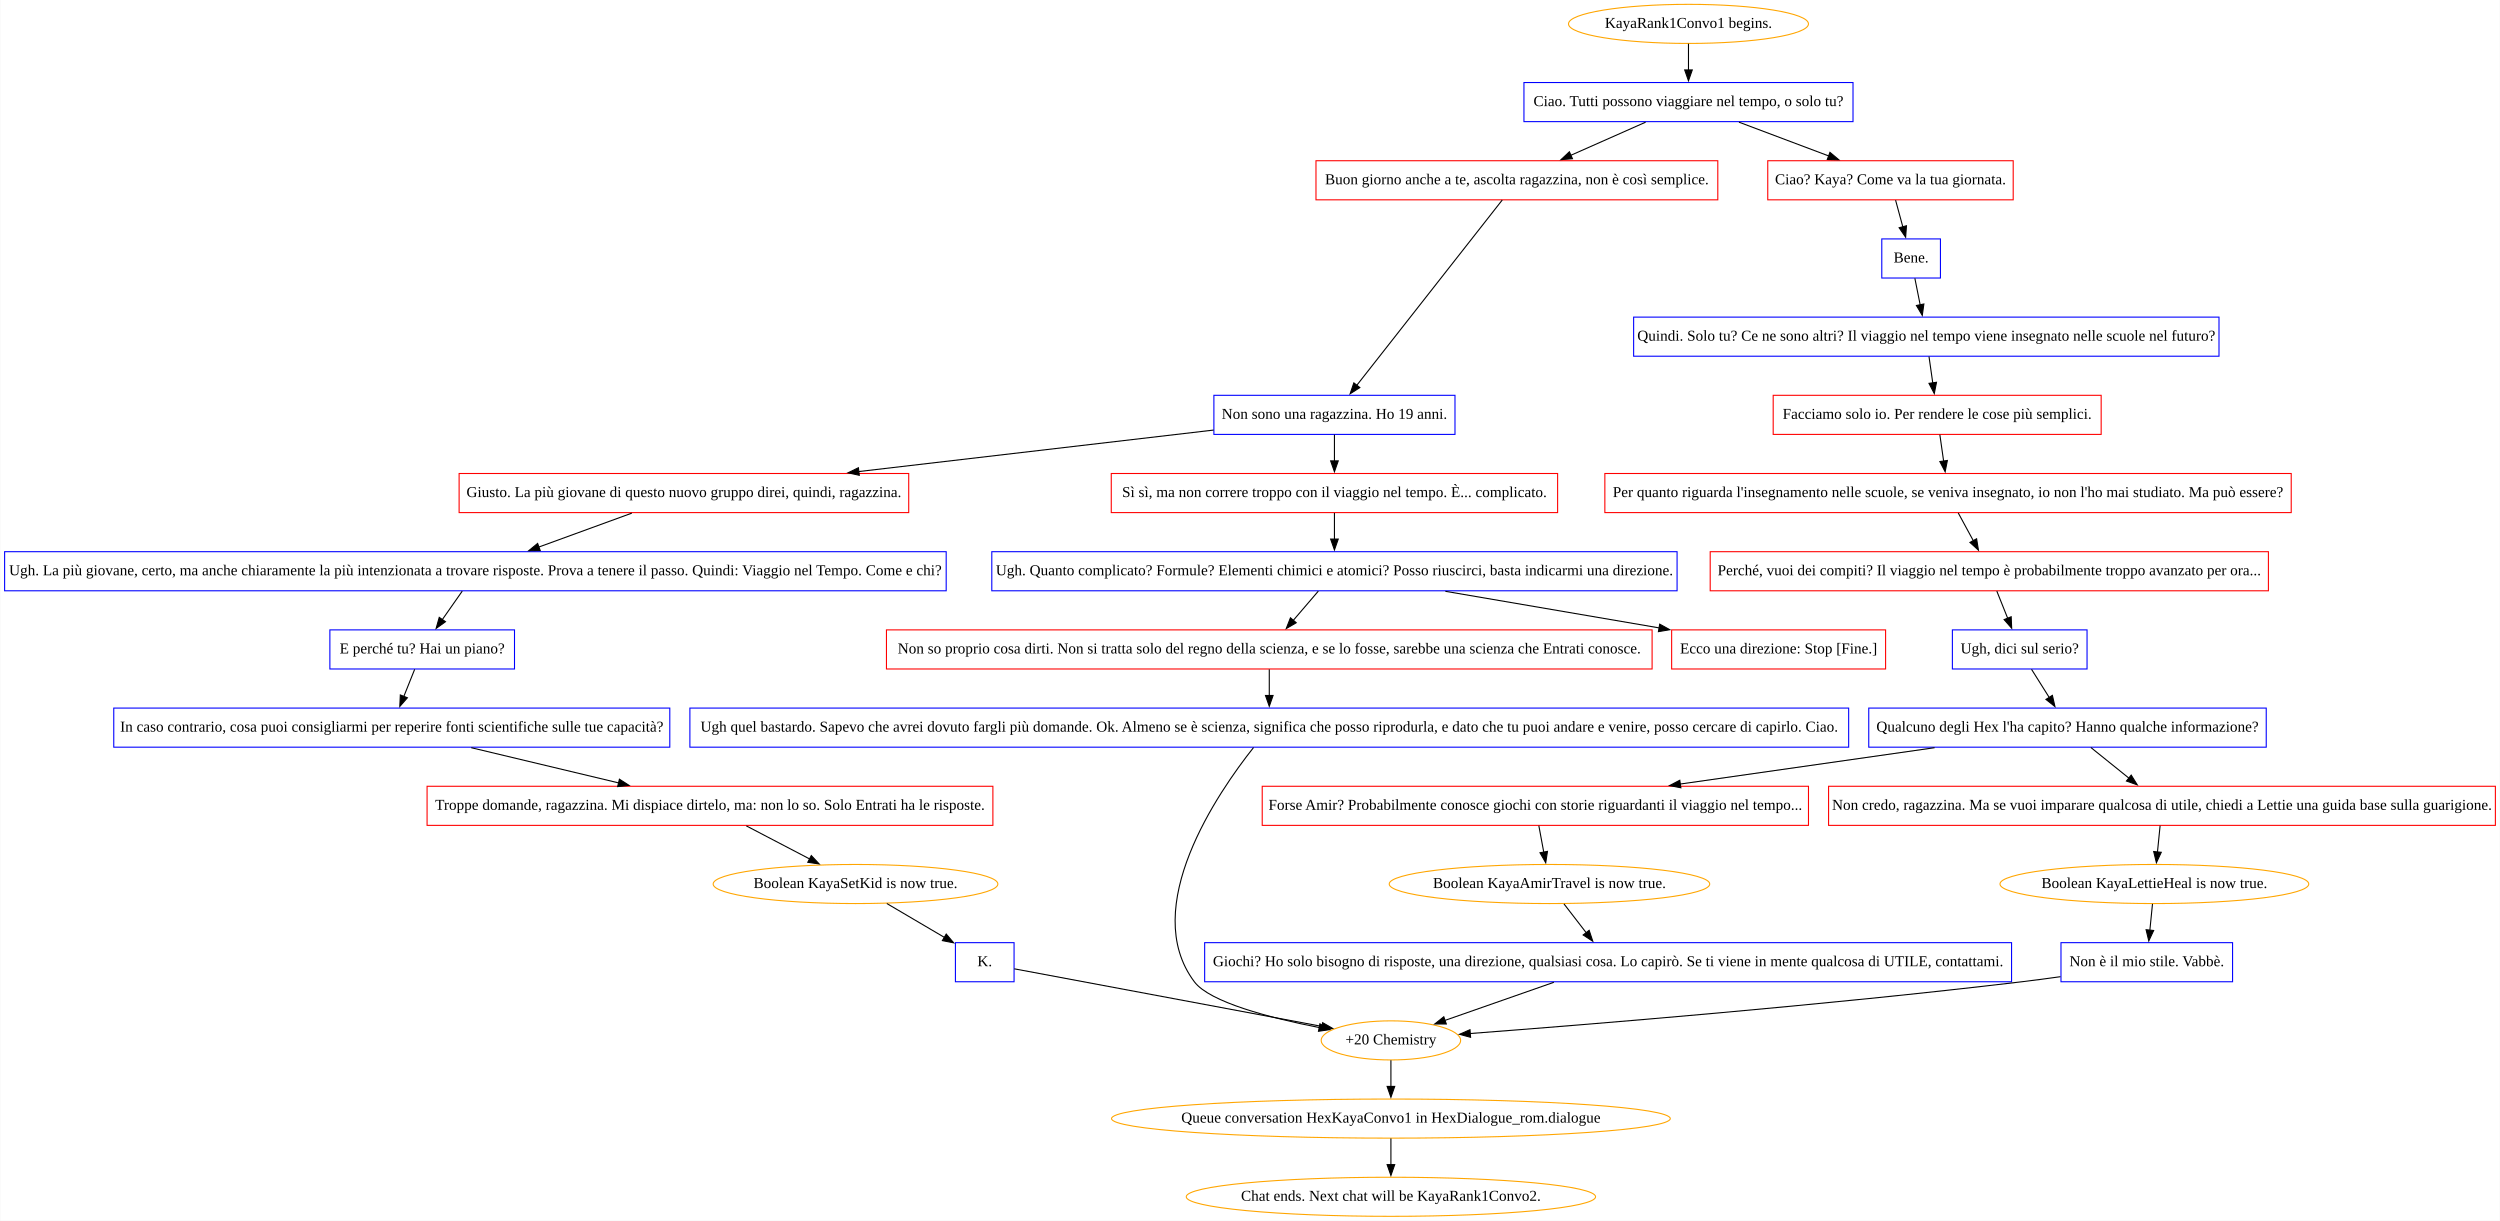
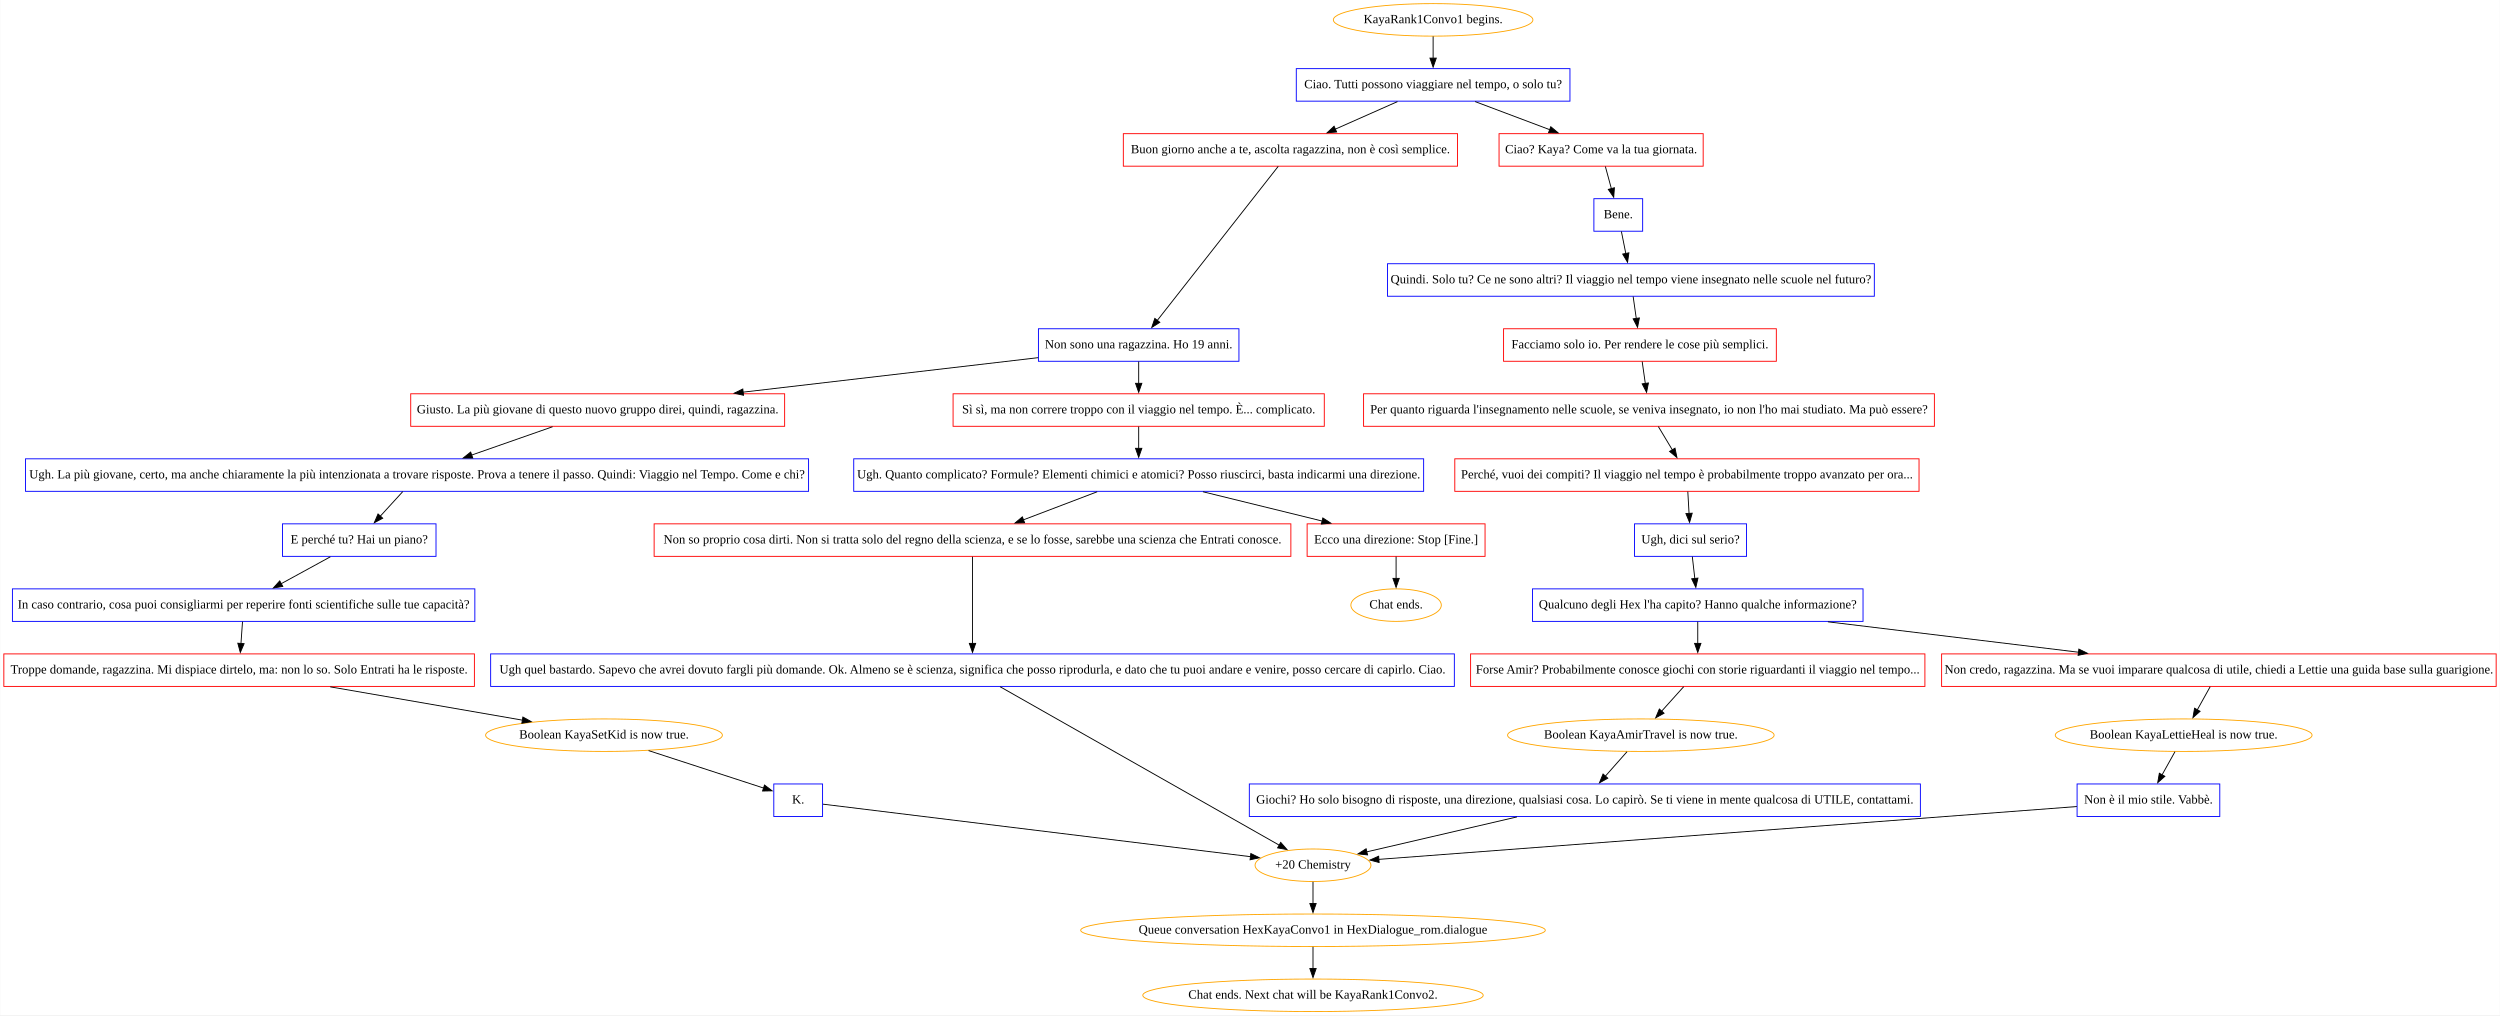
- <svg xmlns="http://www.w3.org/2000/svg" width="2302pt" height="1124pt" viewBox="0.00 0.00 2301.50 1124.00">
+ <svg xmlns="http://www.w3.org/2000/svg" width="2768pt" height="1124pt" viewBox="0.00 0.00 2767.50 1124.00">
  <g id="graph0" class="graph" transform="scale(1 1) rotate(0) translate(4 1120)">
-     <polygon fill="white" stroke="none" points="-4,4 -4,-1120 2297.5,-1120 2297.5,4 -4,4" />
+     <polygon fill="white" stroke="none" points="-4,4 -4,-1120 2763.5,-1120 2763.5,4 -4,4" />
    <g id="node1" class="node">
-       <ellipse fill="none" stroke="orange" cx="1550.5" cy="-1098" rx="110.48" ry="18" />
-       <text text-anchor="middle" x="1550.5" y="-1094.3" font-family="Times New Roman,serif" font-size="14.00">KayaRank1Convo1 begins.</text>
+       <ellipse fill="none" stroke="orange" cx="1582.5" cy="-1098" rx="110.48" ry="18" />
+       <text text-anchor="middle" x="1582.5" y="-1094.3" font-family="Times New Roman,serif" font-size="14.00">KayaRank1Convo1 begins.</text>
    </g>
    <g id="node2" class="node">
-       <polygon fill="none" stroke="blue" points="1702,-1044 1399,-1044 1399,-1008 1702,-1008 1702,-1044" />
-       <text text-anchor="middle" x="1550.5" y="-1022.3" font-family="Times New Roman,serif" font-size="14.00">Ciao. Tutti possono viaggiare nel tempo, o solo tu?</text>
+       <polygon fill="none" stroke="blue" points="1734,-1044 1431,-1044 1431,-1008 1734,-1008 1734,-1044" />
+       <text text-anchor="middle" x="1582.5" y="-1022.3" font-family="Times New Roman,serif" font-size="14.00">Ciao. Tutti possono viaggiare nel tempo, o solo tu?</text>
    </g>
    <g id="edge1" class="edge">
-       <path fill="none" stroke="black" d="M1550.5,-1079.7C1550.5,-1072.41 1550.5,-1063.73 1550.5,-1055.54" />
-       <polygon fill="black" stroke="black" points="1554,-1055.62 1550.5,-1045.62 1547,-1055.62 1554,-1055.62" />
+       <path fill="none" stroke="black" d="M1582.5,-1079.7C1582.5,-1072.41 1582.5,-1063.73 1582.5,-1055.54" />
+       <polygon fill="black" stroke="black" points="1586,-1055.62 1582.5,-1045.62 1579,-1055.62 1586,-1055.62" />
    </g>
    <g id="node3" class="node">
-       <polygon fill="none" stroke="red" points="1577.5,-972 1207.5,-972 1207.5,-936 1577.5,-936 1577.5,-972" />
-       <text text-anchor="middle" x="1392.5" y="-950.3" font-family="Times New Roman,serif" font-size="14.00">Buon giorno anche a te, ascolta ragazzina, non è così semplice.</text>
+       <polygon fill="none" stroke="red" points="1609.5,-972 1239.5,-972 1239.5,-936 1609.5,-936 1609.5,-972" />
+       <text text-anchor="middle" x="1424.5" y="-950.3" font-family="Times New Roman,serif" font-size="14.00">Buon giorno anche a te, ascolta ragazzina, non è così semplice.</text>
    </g>
    <g id="edge2" class="edge">
-       <path fill="none" stroke="black" d="M1511.04,-1007.52C1490.13,-998.25 1464.24,-986.78 1441.99,-976.93" />
-       <polygon fill="black" stroke="black" points="1443.68,-973.85 1433.12,-972.99 1440.84,-980.25 1443.68,-973.85" />
+       <path fill="none" stroke="black" d="M1543.04,-1007.52C1522.13,-998.25 1496.24,-986.78 1473.99,-976.93" />
+       <polygon fill="black" stroke="black" points="1475.68,-973.85 1465.12,-972.99 1472.84,-980.25 1475.68,-973.85" />
    </g>
    <g id="node4" class="node">
-       <polygon fill="none" stroke="red" points="1849.5,-972 1623.5,-972 1623.5,-936 1849.5,-936 1849.5,-972" />
-       <text text-anchor="middle" x="1736.5" y="-950.3" font-family="Times New Roman,serif" font-size="14.00">Ciao? Kaya? Come va la tua giornata.</text>
+       <polygon fill="none" stroke="red" points="1881.5,-972 1655.5,-972 1655.5,-936 1881.5,-936 1881.5,-972" />
+       <text text-anchor="middle" x="1768.5" y="-950.3" font-family="Times New Roman,serif" font-size="14.00">Ciao? Kaya? Come va la tua giornata.</text>
    </g>
    <g id="edge3" class="edge">
-       <path fill="none" stroke="black" d="M1596.96,-1007.52C1622.02,-998.08 1653.15,-986.37 1679.65,-976.39" />
-       <polygon fill="black" stroke="black" points="1680.77,-979.71 1688.9,-972.91 1678.31,-973.16 1680.77,-979.71" />
+       <path fill="none" stroke="black" d="M1628.96,-1007.52C1654.02,-998.08 1685.15,-986.37 1711.65,-976.39" />
+       <polygon fill="black" stroke="black" points="1712.77,-979.71 1720.9,-972.91 1710.31,-973.16 1712.77,-979.71" />
    </g>
    <g id="node5" class="node">
-       <polygon fill="none" stroke="blue" points="1335.5,-756 1113.5,-756 1113.5,-720 1335.5,-720 1335.5,-756" />
-       <text text-anchor="middle" x="1224.5" y="-734.3" font-family="Times New Roman,serif" font-size="14.00">Non sono una ragazzina. Ho 19 anni.</text>
+       <polygon fill="none" stroke="blue" points="1367.5,-756 1145.5,-756 1145.5,-720 1367.5,-720 1367.5,-756" />
+       <text text-anchor="middle" x="1256.5" y="-734.3" font-family="Times New Roman,serif" font-size="14.00">Non sono una ragazzina. Ho 19 anni.</text>
    </g>
    <g id="edge4" class="edge">
-       <path fill="none" stroke="black" d="M1379.04,-935.85C1349.73,-898.52 1280,-809.69 1245.11,-765.26" />
-       <polygon fill="black" stroke="black" points="1247.89,-763.13 1238.96,-757.42 1242.38,-767.45 1247.89,-763.13" />
+       <path fill="none" stroke="black" d="M1411.04,-935.85C1381.73,-898.52 1312,-809.69 1277.11,-765.26" />
+       <polygon fill="black" stroke="black" points="1279.89,-763.13 1270.96,-757.42 1274.38,-767.45 1279.89,-763.13" />
    </g>
    <g id="node6" class="node">
-       <polygon fill="none" stroke="blue" points="1782.5,-900 1728.5,-900 1728.5,-864 1782.5,-864 1782.5,-900" />
-       <text text-anchor="middle" x="1755.5" y="-878.3" font-family="Times New Roman,serif" font-size="14.00">Bene. </text>
+       <polygon fill="none" stroke="blue" points="1814.5,-900 1760.5,-900 1760.5,-864 1814.5,-864 1814.5,-900" />
+       <text text-anchor="middle" x="1787.5" y="-878.3" font-family="Times New Roman,serif" font-size="14.00">Bene. </text>
    </g>
    <g id="edge5" class="edge">
-       <path fill="none" stroke="black" d="M1741.2,-935.7C1743.22,-928.24 1745.64,-919.32 1747.91,-910.97" />
-       <polygon fill="black" stroke="black" points="1751.22,-912.13 1750.46,-901.57 1744.46,-910.3 1751.22,-912.13" />
+       <path fill="none" stroke="black" d="M1773.2,-935.7C1775.22,-928.24 1777.64,-919.32 1779.91,-910.97" />
+       <polygon fill="black" stroke="black" points="1783.22,-912.13 1782.46,-901.57 1776.46,-910.3 1783.22,-912.13" />
    </g>
    <g id="node7" class="node">
-       <polygon fill="none" stroke="red" points="832.5,-684 418.5,-684 418.5,-648 832.5,-648 832.5,-684" />
-       <text text-anchor="middle" x="625.5" y="-662.3" font-family="Times New Roman,serif" font-size="14.00">Giusto. La più giovane di questo nuovo gruppo direi, quindi, ragazzina.</text>
+       <polygon fill="none" stroke="red" points="864.5,-684 450.5,-684 450.5,-648 864.5,-648 864.5,-684" />
+       <text text-anchor="middle" x="657.5" y="-662.3" font-family="Times New Roman,serif" font-size="14.00">Giusto. La più giovane di questo nuovo gruppo direi, quindi, ragazzina.</text>
    </g>
    <g id="edge6" class="edge">
-       <path fill="none" stroke="black" d="M1113.24,-724C1021.34,-713.26 889.69,-697.87 786.33,-685.79" />
-       <polygon fill="black" stroke="black" points="786.98,-682.35 776.65,-684.66 786.17,-689.3 786.98,-682.35" />
+       <path fill="none" stroke="black" d="M1145.24,-724C1053.34,-713.26 921.69,-697.87 818.33,-685.79" />
+       <polygon fill="black" stroke="black" points="818.98,-682.35 808.65,-684.66 818.17,-689.3 818.98,-682.35" />
    </g>
    <g id="node8" class="node">
-       <polygon fill="none" stroke="red" points="1430,-684 1019,-684 1019,-648 1430,-648 1430,-684" />
-       <text text-anchor="middle" x="1224.5" y="-662.3" font-family="Times New Roman,serif" font-size="14.00">Sì sì, ma non correre troppo con il viaggio nel tempo. È... complicato.</text>
+       <polygon fill="none" stroke="red" points="1462,-684 1051,-684 1051,-648 1462,-648 1462,-684" />
+       <text text-anchor="middle" x="1256.5" y="-662.3" font-family="Times New Roman,serif" font-size="14.00">Sì sì, ma non correre troppo con il viaggio nel tempo. È... complicato.</text>
    </g>
    <g id="edge7" class="edge">
-       <path fill="none" stroke="black" d="M1224.5,-719.7C1224.5,-712.41 1224.5,-703.73 1224.5,-695.54" />
-       <polygon fill="black" stroke="black" points="1228,-695.62 1224.5,-685.62 1221,-695.62 1228,-695.62" />
+       <path fill="none" stroke="black" d="M1256.5,-719.7C1256.5,-712.41 1256.5,-703.73 1256.5,-695.54" />
+       <polygon fill="black" stroke="black" points="1260,-695.62 1256.5,-685.62 1253,-695.62 1260,-695.62" />
    </g>
    <g id="node9" class="node">
-       <polygon fill="none" stroke="blue" points="2039,-828 1500,-828 1500,-792 2039,-792 2039,-828" />
-       <text text-anchor="middle" x="1769.5" y="-806.3" font-family="Times New Roman,serif" font-size="14.00">Quindi. Solo tu? Ce ne sono altri? Il viaggio nel tempo viene insegnato nelle scuole nel futuro?</text>
+       <polygon fill="none" stroke="blue" points="2071,-828 1532,-828 1532,-792 2071,-792 2071,-828" />
+       <text text-anchor="middle" x="1801.5" y="-806.3" font-family="Times New Roman,serif" font-size="14.00">Quindi. Solo tu? Ce ne sono altri? Il viaggio nel tempo viene insegnato nelle scuole nel futuro?</text>
    </g>
    <g id="edge8" class="edge">
-       <path fill="none" stroke="black" d="M1758.96,-863.7C1760.44,-856.32 1762.2,-847.52 1763.85,-839.25" />
-       <polygon fill="black" stroke="black" points="1767.25,-840.08 1765.78,-829.59 1760.39,-838.71 1767.25,-840.08" />
+       <path fill="none" stroke="black" d="M1790.96,-863.7C1792.44,-856.32 1794.2,-847.52 1795.85,-839.25" />
+       <polygon fill="black" stroke="black" points="1799.25,-840.08 1797.78,-829.59 1792.39,-838.71 1799.25,-840.08" />
    </g>
    <g id="node10" class="node">
-       <polygon fill="none" stroke="blue" points="867,-612 0,-612 0,-576 867,-576 867,-612" />
-       <text text-anchor="middle" x="433.5" y="-590.3" font-family="Times New Roman,serif" font-size="14.00">Ugh. La più giovane, certo, ma anche chiaramente la più intenzionata a trovare risposte. Prova a tenere il passo. Quindi: Viaggio nel Tempo. Come e chi?</text>
+       <polygon fill="none" stroke="blue" points="891,-612 24,-612 24,-576 891,-576 891,-612" />
+       <text text-anchor="middle" x="457.5" y="-590.3" font-family="Times New Roman,serif" font-size="14.00">Ugh. La più giovane, certo, ma anche chiaramente la più intenzionata a trovare risposte. Prova a tenere il passo. Quindi: Viaggio nel Tempo. Come e chi?</text>
    </g>
    <g id="edge9" class="edge">
-       <path fill="none" stroke="black" d="M577.55,-647.52C551.56,-638.04 519.25,-626.26 491.82,-616.26" />
-       <polygon fill="black" stroke="black" points="493.19,-613.04 482.6,-612.9 490.79,-619.61 493.19,-613.04" />
+       <path fill="none" stroke="black" d="M607.55,-647.52C580.36,-638 546.52,-626.16 517.87,-616.13" />
+       <polygon fill="black" stroke="black" points="519.19,-612.88 508.59,-612.88 516.87,-619.49 519.19,-612.88" />
    </g>
    <g id="node11" class="node">
-       <polygon fill="none" stroke="blue" points="1540,-612 909,-612 909,-576 1540,-576 1540,-612" />
-       <text text-anchor="middle" x="1224.5" y="-590.3" font-family="Times New Roman,serif" font-size="14.00">Ugh. Quanto complicato? Formule? Elementi chimici e atomici? Posso riuscirci, basta indicarmi una direzione.</text>
+       <polygon fill="none" stroke="blue" points="1572,-612 941,-612 941,-576 1572,-576 1572,-612" />
+       <text text-anchor="middle" x="1256.5" y="-590.3" font-family="Times New Roman,serif" font-size="14.00">Ugh. Quanto complicato? Formule? Elementi chimici e atomici? Posso riuscirci, basta indicarmi una direzione.</text>
    </g>
    <g id="edge10" class="edge">
-       <path fill="none" stroke="black" d="M1224.5,-647.7C1224.5,-640.41 1224.5,-631.73 1224.5,-623.54" />
-       <polygon fill="black" stroke="black" points="1228,-623.62 1224.5,-613.62 1221,-623.62 1228,-623.62" />
+       <path fill="none" stroke="black" d="M1256.5,-647.7C1256.5,-640.41 1256.5,-631.73 1256.5,-623.54" />
+       <polygon fill="black" stroke="black" points="1260,-623.62 1256.5,-613.62 1253,-623.62 1260,-623.62" />
    </g>
    <g id="node12" class="node">
-       <polygon fill="none" stroke="red" points="1930.5,-756 1628.5,-756 1628.5,-720 1930.5,-720 1930.5,-756" />
-       <text text-anchor="middle" x="1779.5" y="-734.3" font-family="Times New Roman,serif" font-size="14.00">Facciamo solo io. Per rendere le cose più semplici.</text>
+       <polygon fill="none" stroke="red" points="1962.5,-756 1660.5,-756 1660.5,-720 1962.5,-720 1962.5,-756" />
+       <text text-anchor="middle" x="1811.5" y="-734.3" font-family="Times New Roman,serif" font-size="14.00">Facciamo solo io. Per rendere le cose più semplici.</text>
    </g>
    <g id="edge11" class="edge">
-       <path fill="none" stroke="black" d="M1771.97,-791.7C1773.03,-784.32 1774.28,-775.52 1775.46,-767.25" />
-       <polygon fill="black" stroke="black" points="1778.89,-768 1776.84,-757.6 1771.96,-767.01 1778.89,-768" />
+       <path fill="none" stroke="black" d="M1803.97,-791.7C1805.03,-784.32 1806.28,-775.52 1807.46,-767.25" />
+       <polygon fill="black" stroke="black" points="1810.89,-768 1808.84,-757.6 1803.96,-767.01 1810.89,-768" />
    </g>
    <g id="node13" class="node">
-       <polygon fill="none" stroke="blue" points="469.5,-540 299.5,-540 299.5,-504 469.5,-504 469.5,-540" />
-       <text text-anchor="middle" x="384.5" y="-518.3" font-family="Times New Roman,serif" font-size="14.00">E perché tu? Hai un piano? </text>
+       <polygon fill="none" stroke="blue" points="478.5,-540 308.5,-540 308.5,-504 478.5,-504 478.5,-540" />
+       <text text-anchor="middle" x="393.5" y="-518.3" font-family="Times New Roman,serif" font-size="14.00">E perché tu? Hai un piano? </text>
    </g>
    <g id="edge12" class="edge">
-       <path fill="none" stroke="black" d="M421.39,-575.7C415.81,-567.73 409.07,-558.1 402.88,-549.26" />
-       <polygon fill="black" stroke="black" points="405.94,-547.53 397.34,-541.34 400.21,-551.54 405.94,-547.53" />
+       <path fill="none" stroke="black" d="M441.68,-575.7C434.16,-567.47 425.03,-557.48 416.74,-548.42" />
+       <polygon fill="black" stroke="black" points="419.49,-546.24 410.16,-541.22 414.32,-550.96 419.49,-546.24" />
    </g>
    <g id="node14" class="node">
-       <polygon fill="none" stroke="red" points="1517,-540 812,-540 812,-504 1517,-504 1517,-540" />
-       <text text-anchor="middle" x="1164.5" y="-518.3" font-family="Times New Roman,serif" font-size="14.00">Non so proprio cosa dirti. Non si tratta solo del regno della scienza, e se lo fosse, sarebbe una scienza che Entrati conosce.</text>
+       <polygon fill="none" stroke="red" points="1425,-540 720,-540 720,-504 1425,-504 1425,-540" />
+       <text text-anchor="middle" x="1072.5" y="-518.3" font-family="Times New Roman,serif" font-size="14.00">Non so proprio cosa dirti. Non si tratta solo del regno della scienza, e se lo fosse, sarebbe una scienza che Entrati conosce.</text>
    </g>
    <g id="edge13" class="edge">
-       <path fill="none" stroke="black" d="M1209.67,-575.7C1202.69,-567.56 1194.23,-557.69 1186.53,-548.7" />
-       <polygon fill="black" stroke="black" points="1189.31,-546.57 1180.15,-541.25 1184,-551.12 1189.31,-546.57" />
+       <path fill="none" stroke="black" d="M1210.54,-575.52C1185.75,-566.08 1154.95,-554.37 1128.74,-544.39" />
+       <polygon fill="black" stroke="black" points="1130.19,-541.2 1119.6,-540.92 1127.71,-547.75 1130.19,-541.2" />
    </g>
    <g id="node15" class="node">
-       <polygon fill="none" stroke="red" points="1732,-540 1535,-540 1535,-504 1732,-504 1732,-540" />
-       <text text-anchor="middle" x="1633.5" y="-518.3" font-family="Times New Roman,serif" font-size="14.00">Ecco una direzione: Stop [Fine.]</text>
+       <polygon fill="none" stroke="red" points="1640,-540 1443,-540 1443,-504 1640,-504 1640,-540" />
+       <text text-anchor="middle" x="1541.5" y="-518.3" font-family="Times New Roman,serif" font-size="14.00">Ecco una direzione: Stop [Fine.]</text>
    </g>
    <g id="edge14" class="edge">
-       <path fill="none" stroke="black" d="M1326.65,-575.52C1386.57,-565.26 1462.28,-552.3 1523.51,-541.83" />
-       <polygon fill="black" stroke="black" points="1524.01,-545.29 1533.27,-540.15 1522.82,-538.39 1524.01,-545.29" />
+       <path fill="none" stroke="black" d="M1327.68,-575.52C1367.79,-565.67 1418.05,-553.32 1459.77,-543.07" />
+       <polygon fill="black" stroke="black" points="1460.39,-546.53 1469.26,-540.74 1458.72,-539.73 1460.39,-546.53" />
    </g>
    <g id="node16" class="node">
-       <polygon fill="none" stroke="red" points="2105.5,-684 1473.5,-684 1473.5,-648 2105.5,-648 2105.5,-684" />
-       <text text-anchor="middle" x="1789.5" y="-662.3" font-family="Times New Roman,serif" font-size="14.00">Per quanto riguarda l'insegnamento nelle scuole, se veniva insegnato, io non l'ho mai studiato. Ma può essere? </text>
+       <polygon fill="none" stroke="red" points="2137.5,-684 1505.5,-684 1505.5,-648 2137.5,-648 2137.5,-684" />
+       <text text-anchor="middle" x="1821.5" y="-662.3" font-family="Times New Roman,serif" font-size="14.00">Per quanto riguarda l'insegnamento nelle scuole, se veniva insegnato, io non l'ho mai studiato. Ma può essere? </text>
    </g>
    <g id="edge15" class="edge">
-       <path fill="none" stroke="black" d="M1781.97,-719.7C1783.03,-712.32 1784.28,-703.52 1785.46,-695.25" />
-       <polygon fill="black" stroke="black" points="1788.89,-696 1786.84,-685.6 1781.96,-695.01 1788.89,-696" />
+       <path fill="none" stroke="black" d="M1813.97,-719.7C1815.03,-712.32 1816.28,-703.52 1817.46,-695.25" />
+       <polygon fill="black" stroke="black" points="1820.89,-696 1818.84,-685.6 1813.96,-695.01 1820.89,-696" />
    </g>
    <g id="node17" class="node">
-       <polygon fill="none" stroke="blue" points="612.5,-468 100.5,-468 100.5,-432 612.5,-432 612.5,-468" />
-       <text text-anchor="middle" x="356.5" y="-446.3" font-family="Times New Roman,serif" font-size="14.00">In caso contrario, cosa puoi consigliarmi per reperire fonti scientifiche sulle tue capacità?</text>
+       <polygon fill="none" stroke="blue" points="521.5,-468 9.5,-468 9.5,-432 521.5,-432 521.5,-468" />
+       <text text-anchor="middle" x="265.5" y="-446.3" font-family="Times New Roman,serif" font-size="14.00">In caso contrario, cosa puoi consigliarmi per reperire fonti scientifiche sulle tue capacità?</text>
    </g>
    <g id="edge16" class="edge">
-       <path fill="none" stroke="black" d="M377.58,-503.7C374.56,-496.15 370.95,-487.12 367.57,-478.68" />
-       <polygon fill="black" stroke="black" points="370.87,-477.49 363.9,-469.51 364.37,-480.09 370.87,-477.49" />
+       <path fill="none" stroke="black" d="M361.53,-503.52C345.07,-494.51 324.79,-483.42 307.12,-473.76" />
+       <polygon fill="black" stroke="black" points="308.84,-470.71 298.39,-468.99 305.48,-476.86 308.84,-470.71" />
    </g>
    <g id="node18" class="node">
-       <polygon fill="none" stroke="blue" points="1698,-468 631,-468 631,-432 1698,-432 1698,-468" />
-       <text text-anchor="middle" x="1164.5" y="-446.3" font-family="Times New Roman,serif" font-size="14.00">Ugh quel bastardo. Sapevo che avrei dovuto fargli più domande. Ok. Almeno se è scienza, significa che posso riprodurla, e dato che tu puoi andare e venire, posso cercare di capirlo. Ciao.</text>
+       <polygon fill="none" stroke="blue" points="1606,-396 539,-396 539,-360 1606,-360 1606,-396" />
+       <text text-anchor="middle" x="1072.5" y="-374.3" font-family="Times New Roman,serif" font-size="14.00">Ugh quel bastardo. Sapevo che avrei dovuto fargli più domande. Ok. Almeno se è scienza, significa che posso riprodurla, e dato che tu puoi andare e venire, posso cercare di capirlo. Ciao.</text>
    </g>
    <g id="edge17" class="edge">
-       <path fill="none" stroke="black" d="M1164.5,-503.7C1164.5,-496.41 1164.5,-487.73 1164.5,-479.54" />
-       <polygon fill="black" stroke="black" points="1168,-479.62 1164.5,-469.62 1161,-479.62 1168,-479.62" />
+       <path fill="none" stroke="black" d="M1072.5,-503.59C1072.5,-479.61 1072.5,-436.14 1072.5,-407.42" />
+       <polygon fill="black" stroke="black" points="1076,-407.62 1072.5,-397.62 1069,-407.62 1076,-407.62" />
    </g>
    <g id="node19" class="node">
-       <polygon fill="none" stroke="red" points="2084.5,-612 1570.5,-612 1570.5,-576 2084.5,-576 2084.5,-612" />
-       <text text-anchor="middle" x="1827.5" y="-590.3" font-family="Times New Roman,serif" font-size="14.00">Perché, vuoi dei compiti? Il viaggio nel tempo è probabilmente troppo avanzato per ora...</text>
+       <ellipse fill="none" stroke="orange" cx="1541.5" cy="-450" rx="50.09" ry="18" />
+       <text text-anchor="middle" x="1541.5" y="-446.3" font-family="Times New Roman,serif" font-size="14.00">Chat ends.</text>
    </g>
    <g id="edge18" class="edge">
-       <path fill="none" stroke="black" d="M1798.89,-647.7C1803.08,-639.98 1808.11,-630.71 1812.78,-622.11" />
-       <polygon fill="black" stroke="black" points="1815.8,-623.89 1817.49,-613.43 1809.65,-620.55 1815.8,-623.89" />
+       <path fill="none" stroke="black" d="M1541.5,-503.7C1541.5,-496.41 1541.5,-487.73 1541.5,-479.54" />
+       <polygon fill="black" stroke="black" points="1545,-479.62 1541.5,-469.62 1538,-479.62 1545,-479.62" />
    </g>
    <g id="node20" class="node">
-       <polygon fill="none" stroke="red" points="910,-396 389,-396 389,-360 910,-360 910,-396" />
-       <text text-anchor="middle" x="649.5" y="-374.3" font-family="Times New Roman,serif" font-size="14.00">Troppe domande, ragazzina. Mi dispiace dirtelo, ma: non lo so. Solo Entrati ha le risposte.</text>
+       <polygon fill="none" stroke="red" points="2120.5,-612 1606.5,-612 1606.5,-576 2120.5,-576 2120.5,-612" />
+       <text text-anchor="middle" x="1863.5" y="-590.3" font-family="Times New Roman,serif" font-size="14.00">Perché, vuoi dei compiti? Il viaggio nel tempo è probabilmente troppo avanzato per ora...</text>
    </g>
    <g id="edge19" class="edge">
-       <path fill="none" stroke="black" d="M429.68,-431.52C470.92,-421.66 522.61,-409.31 565.5,-399.07" />
-       <polygon fill="black" stroke="black" points="566.11,-402.52 575.02,-396.79 564.48,-395.71 566.11,-402.52" />
+       <path fill="none" stroke="black" d="M1831.88,-647.7C1836.56,-639.9 1842.19,-630.51 1847.4,-621.83" />
+       <polygon fill="black" stroke="black" points="1850.31,-623.78 1852.46,-613.4 1844.31,-620.18 1850.31,-623.78" />
    </g>
    <g id="node21" class="node">
-       <ellipse fill="none" stroke="orange" cx="1276.5" cy="-162" rx="64.19" ry="18" />
-       <text text-anchor="middle" x="1276.5" y="-158.3" font-family="Times New Roman,serif" font-size="14.00">+20 Chemistry</text>
+       <polygon fill="none" stroke="red" points="521,-396 0,-396 0,-360 521,-360 521,-396" />
+       <text text-anchor="middle" x="260.5" y="-374.3" font-family="Times New Roman,serif" font-size="14.00">Troppe domande, ragazzina. Mi dispiace dirtelo, ma: non lo so. Solo Entrati ha le risposte.</text>
    </g>
    <g id="edge20" class="edge">
-       <path fill="none" stroke="black" d="M1150.01,-431.68C1117.26,-390.37 1044.28,-284.37 1095.5,-216 1109.6,-197.18 1164.87,-182.79 1210.67,-173.79" />
-       <polygon fill="black" stroke="black" points="1211.12,-177.26 1220.29,-171.95 1209.81,-170.39 1211.12,-177.26" />
+       <path fill="none" stroke="black" d="M264.26,-431.7C263.74,-424.41 263.12,-415.73 262.54,-407.54" />
+       <polygon fill="black" stroke="black" points="266.03,-407.34 261.83,-397.61 259.05,-407.84 266.03,-407.34" />
    </g>
    <g id="node22" class="node">
-       <polygon fill="none" stroke="blue" points="1917.5,-540 1793.5,-540 1793.5,-504 1917.5,-504 1917.5,-540" />
-       <text text-anchor="middle" x="1855.5" y="-518.3" font-family="Times New Roman,serif" font-size="14.00">Ugh, dici sul serio?</text>
+       <ellipse fill="none" stroke="orange" cx="1449.5" cy="-162" rx="64.19" ry="18" />
+       <text text-anchor="middle" x="1449.5" y="-158.3" font-family="Times New Roman,serif" font-size="14.00">+20 Chemistry</text>
    </g>
    <g id="edge21" class="edge">
-       <path fill="none" stroke="black" d="M1834.42,-575.7C1837.44,-568.15 1841.05,-559.12 1844.43,-550.68" />
-       <polygon fill="black" stroke="black" points="1847.63,-552.09 1848.1,-541.51 1841.13,-549.49 1847.63,-552.09" />
+       <path fill="none" stroke="black" d="M1103.03,-359.67C1171.59,-320.75 1337.57,-226.53 1412.14,-184.21" />
+       <polygon fill="black" stroke="black" points="1413.75,-187.32 1420.72,-179.34 1410.29,-181.23 1413.75,-187.32" />
    </g>
    <g id="node23" class="node">
-       <ellipse fill="none" stroke="orange" cx="783.5" cy="-306" rx="131.08" ry="18" />
-       <text text-anchor="middle" x="783.5" y="-302.3" font-family="Times New Roman,serif" font-size="14.00">Boolean KayaSetKid is now true.</text>
+       <polygon fill="none" stroke="blue" points="1929.5,-540 1805.5,-540 1805.5,-504 1929.5,-504 1929.5,-540" />
+       <text text-anchor="middle" x="1867.5" y="-518.3" font-family="Times New Roman,serif" font-size="14.00">Ugh, dici sul serio?</text>
    </g>
    <g id="edge22" class="edge">
-       <path fill="none" stroke="black" d="M682.97,-359.52C700.63,-350.29 722.48,-338.88 741.29,-329.05" />
-       <polygon fill="black" stroke="black" points="742.8,-332.21 750.04,-324.48 739.56,-326.01 742.8,-332.21" />
+       <path fill="none" stroke="black" d="M1864.49,-575.7C1864.91,-568.41 1865.4,-559.73 1865.87,-551.54" />
+       <polygon fill="black" stroke="black" points="1869.36,-551.8 1866.44,-541.62 1862.37,-551.4 1869.36,-551.8" />
    </g>
    <g id="node24" class="node">
-       <ellipse fill="none" stroke="orange" cx="1276.5" cy="-90" rx="257.25" ry="18" />
-       <text text-anchor="middle" x="1276.5" y="-86.3" font-family="Times New Roman,serif" font-size="14.00">Queue conversation HexKayaConvo1 in HexDialogue_rom.dialogue</text>
+       <ellipse fill="none" stroke="orange" cx="664.5" cy="-306" rx="131.08" ry="18" />
+       <text text-anchor="middle" x="664.5" y="-302.3" font-family="Times New Roman,serif" font-size="14.00">Boolean KayaSetKid is now true.</text>
    </g>
    <g id="edge23" class="edge">
-       <path fill="none" stroke="black" d="M1276.5,-143.7C1276.5,-136.41 1276.5,-127.73 1276.5,-119.54" />
-       <polygon fill="black" stroke="black" points="1280,-119.62 1276.5,-109.62 1273,-119.62 1280,-119.62" />
+       <path fill="none" stroke="black" d="M361.4,-359.52C426.78,-348.19 511.18,-333.57 574.31,-322.63" />
+       <polygon fill="black" stroke="black" points="574.7,-326.11 583.95,-320.96 573.5,-319.21 574.7,-326.11" />
    </g>
    <g id="node25" class="node">
-       <polygon fill="none" stroke="blue" points="2082.5,-468 1716.5,-468 1716.5,-432 2082.5,-432 2082.5,-468" />
-       <text text-anchor="middle" x="1899.5" y="-446.3" font-family="Times New Roman,serif" font-size="14.00">Qualcuno degli Hex l'ha capito? Hanno qualche informazione? </text>
+       <ellipse fill="none" stroke="orange" cx="1449.5" cy="-90" rx="257.25" ry="18" />
+       <text text-anchor="middle" x="1449.5" y="-86.3" font-family="Times New Roman,serif" font-size="14.00">Queue conversation HexKayaConvo1 in HexDialogue_rom.dialogue</text>
    </g>
    <g id="edge24" class="edge">
-       <path fill="none" stroke="black" d="M1866.38,-503.7C1871.28,-495.9 1877.18,-486.51 1882.64,-477.83" />
-       <polygon fill="black" stroke="black" points="1885.58,-479.71 1887.94,-469.39 1879.66,-475.99 1885.58,-479.71" />
+       <path fill="none" stroke="black" d="M1449.5,-143.7C1449.5,-136.41 1449.5,-127.73 1449.5,-119.54" />
+       <polygon fill="black" stroke="black" points="1453,-119.62 1449.5,-109.62 1446,-119.62 1453,-119.62" />
    </g>
    <g id="node26" class="node">
-       <polygon fill="none" stroke="blue" points="929.5,-252 875.5,-252 875.5,-216 929.5,-216 929.5,-252" />
-       <text text-anchor="middle" x="902.5" y="-230.3" font-family="Times New Roman,serif" font-size="14.00">K.</text>
+       <polygon fill="none" stroke="blue" points="2058.5,-468 1692.5,-468 1692.5,-432 2058.5,-432 2058.5,-468" />
+       <text text-anchor="middle" x="1875.5" y="-446.3" font-family="Times New Roman,serif" font-size="14.00">Qualcuno degli Hex l'ha capito? Hanno qualche informazione? </text>
    </g>
    <g id="edge25" class="edge">
-       <path fill="none" stroke="black" d="M812.31,-288.05C828.29,-278.65 848.35,-266.85 865.48,-256.77" />
-       <polygon fill="black" stroke="black" points="867.04,-259.92 873.88,-251.84 863.49,-253.89 867.04,-259.92" />
+       <path fill="none" stroke="black" d="M1869.48,-503.7C1870.31,-496.41 1871.3,-487.73 1872.24,-479.54" />
+       <polygon fill="black" stroke="black" points="1875.72,-479.94 1873.37,-469.61 1868.76,-479.15 1875.72,-479.94" />
    </g>
    <g id="node27" class="node">
-       <ellipse fill="none" stroke="orange" cx="1276.5" cy="-18" rx="188.47" ry="18" />
-       <text text-anchor="middle" x="1276.5" y="-14.3" font-family="Times New Roman,serif" font-size="14.00">Chat ends. Next chat will be KayaRank1Convo2.</text>
+       <polygon fill="none" stroke="blue" points="906.5,-252 852.5,-252 852.5,-216 906.5,-216 906.5,-252" />
+       <text text-anchor="middle" x="879.5" y="-230.3" font-family="Times New Roman,serif" font-size="14.00">K.</text>
    </g>
    <g id="edge26" class="edge">
-       <path fill="none" stroke="black" d="M1276.5,-71.7C1276.5,-64.41 1276.5,-55.73 1276.5,-47.54" />
-       <polygon fill="black" stroke="black" points="1280,-47.62 1276.5,-37.62 1273,-47.62 1280,-47.62" />
+       <path fill="none" stroke="black" d="M713.83,-288.94C752.53,-276.34 805.64,-259.05 841.19,-247.47" />
+       <polygon fill="black" stroke="black" points="842.21,-250.82 850.63,-244.4 840.04,-244.17 842.21,-250.82" />
    </g>
    <g id="node28" class="node">
-       <polygon fill="none" stroke="red" points="1661,-396 1158,-396 1158,-360 1661,-360 1661,-396" />
-       <text text-anchor="middle" x="1409.5" y="-374.3" font-family="Times New Roman,serif" font-size="14.00">Forse Amir? Probabilmente conosce giochi con storie riguardanti il viaggio nel tempo...</text>
+       <ellipse fill="none" stroke="orange" cx="1449.5" cy="-18" rx="188.47" ry="18" />
+       <text text-anchor="middle" x="1449.5" y="-14.3" font-family="Times New Roman,serif" font-size="14.00">Chat ends. Next chat will be KayaRank1Convo2.</text>
    </g>
    <g id="edge27" class="edge">
-       <path fill="none" stroke="black" d="M1777.12,-431.52C1705.8,-421.33 1615.81,-408.47 1542.72,-398.03" />
-       <polygon fill="black" stroke="black" points="1543.49,-394.61 1533.09,-396.66 1542.5,-401.54 1543.49,-394.61" />
+       <path fill="none" stroke="black" d="M1449.5,-71.7C1449.5,-64.41 1449.5,-55.73 1449.5,-47.54" />
+       <polygon fill="black" stroke="black" points="1453,-47.62 1449.5,-37.62 1446,-47.62 1453,-47.62" />
    </g>
    <g id="node29" class="node">
-       <polygon fill="none" stroke="red" points="2293.5,-396 1679.5,-396 1679.5,-360 2293.5,-360 2293.5,-396" />
-       <text text-anchor="middle" x="1986.5" y="-374.3" font-family="Times New Roman,serif" font-size="14.00">Non credo, ragazzina. Ma se vuoi imparare qualcosa di utile, chiedi a Lettie una guida base sulla guarigione.</text>
+       <polygon fill="none" stroke="red" points="2127,-396 1624,-396 1624,-360 2127,-360 2127,-396" />
+       <text text-anchor="middle" x="1875.5" y="-374.3" font-family="Times New Roman,serif" font-size="14.00">Forse Amir? Probabilmente conosce giochi con storie riguardanti il viaggio nel tempo...</text>
    </g>
    <g id="edge28" class="edge">
-       <path fill="none" stroke="black" d="M1921.01,-431.7C1931.57,-423.2 1944.48,-412.81 1956.03,-403.51" />
-       <polygon fill="black" stroke="black" points="1958.16,-406.29 1963.76,-397.3 1953.78,-400.84 1958.16,-406.29" />
+       <path fill="none" stroke="black" d="M1875.5,-431.7C1875.5,-424.41 1875.5,-415.73 1875.5,-407.54" />
+       <polygon fill="black" stroke="black" points="1879,-407.62 1875.5,-397.62 1872,-407.62 1879,-407.62" />
+     </g>
+     <g id="node30" class="node">
+       <polygon fill="none" stroke="red" points="2759.5,-396 2145.5,-396 2145.5,-360 2759.5,-360 2759.5,-396" />
+       <text text-anchor="middle" x="2452.5" y="-374.3" font-family="Times New Roman,serif" font-size="14.00">Non credo, ragazzina. Ma se vuoi imparare qualcosa di utile, chiedi a Lettie una guida base sulla guarigione.</text>
    </g>
    <g id="edge29" class="edge">
-       <path fill="none" stroke="black" d="M929.7,-227.91C988.78,-216.85 1130.17,-190.39 1213.02,-174.88" />
-       <polygon fill="black" stroke="black" points="1213.64,-178.33 1222.82,-173.05 1212.35,-171.45 1213.64,-178.33" />
-     </g>
-     <g id="node30" class="node">
-       <ellipse fill="none" stroke="orange" cx="1422.5" cy="-306" rx="147.57" ry="18" />
-       <text text-anchor="middle" x="1422.5" y="-302.3" font-family="Times New Roman,serif" font-size="14.00">Boolean KayaAmirTravel is now true.</text>
+       <path fill="none" stroke="black" d="M2019.61,-431.52C2104.11,-421.27 2210.88,-408.31 2297.24,-397.84" />
+       <polygon fill="black" stroke="black" points="2297.47,-401.33 2306.97,-396.66 2296.62,-394.38 2297.47,-401.33" />
    </g>
    <g id="edge30" class="edge">
-       <path fill="none" stroke="black" d="M1412.71,-359.7C1414.08,-352.32 1415.72,-343.52 1417.25,-335.25" />
-       <polygon fill="black" stroke="black" points="1420.66,-336.06 1419.05,-325.59 1413.78,-334.79 1420.66,-336.06" />
+       <path fill="none" stroke="black" d="M906.99,-229.62C992.28,-219.15 1254.2,-186.98 1380.28,-171.5" />
+       <polygon fill="black" stroke="black" points="1380.68,-174.98 1390.18,-170.29 1379.83,-168.03 1380.68,-174.98" />
    </g>
    <g id="node31" class="node">
-       <ellipse fill="none" stroke="orange" cx="1979.5" cy="-306" rx="142.17" ry="18" />
-       <text text-anchor="middle" x="1979.5" y="-302.3" font-family="Times New Roman,serif" font-size="14.00">Boolean KayaLettieHeal is now true.</text>
+       <ellipse fill="none" stroke="orange" cx="1812.5" cy="-306" rx="147.57" ry="18" />
+       <text text-anchor="middle" x="1812.5" y="-302.3" font-family="Times New Roman,serif" font-size="14.00">Boolean KayaAmirTravel is now true.</text>
    </g>
    <g id="edge31" class="edge">
-       <path fill="none" stroke="black" d="M1984.77,-359.7C1984.04,-352.41 1983.17,-343.73 1982.35,-335.54" />
-       <polygon fill="black" stroke="black" points="1985.84,-335.21 1981.36,-325.61 1978.87,-335.91 1985.84,-335.21" />
+       <path fill="none" stroke="black" d="M1859.93,-359.7C1852.53,-351.47 1843.53,-341.48 1835.38,-332.42" />
+       <polygon fill="black" stroke="black" points="1838.2,-330.32 1828.91,-325.23 1832.99,-335 1838.2,-330.32" />
    </g>
    <g id="node32" class="node">
-       <polygon fill="none" stroke="blue" points="1848,-252 1105,-252 1105,-216 1848,-216 1848,-252" />
-       <text text-anchor="middle" x="1476.5" y="-230.3" font-family="Times New Roman,serif" font-size="14.00">Giochi? Ho solo bisogno di risposte, una direzione, qualsiasi cosa. Lo capirò. Se ti viene in mente qualcosa di UTILE, contattami.</text>
+       <ellipse fill="none" stroke="orange" cx="2413.5" cy="-306" rx="142.17" ry="18" />
+       <text text-anchor="middle" x="2413.5" y="-302.3" font-family="Times New Roman,serif" font-size="14.00">Boolean KayaLettieHeal is now true.</text>
    </g>
    <g id="edge32" class="edge">
-       <path fill="none" stroke="black" d="M1435.85,-287.7C1442.06,-279.64 1449.58,-269.89 1456.46,-260.98" />
-       <polygon fill="black" stroke="black" points="1459.04,-263.36 1462.38,-253.3 1453.5,-259.08 1459.04,-263.36" />
+       <path fill="none" stroke="black" d="M2442.86,-359.7C2438.56,-351.98 2433.4,-342.71 2428.61,-334.11" />
+       <polygon fill="black" stroke="black" points="2431.69,-332.46 2423.77,-325.43 2425.58,-335.87 2431.69,-332.46" />
    </g>
    <g id="node33" class="node">
-       <polygon fill="none" stroke="blue" points="2051.5,-252 1893.5,-252 1893.5,-216 2051.5,-216 2051.5,-252" />
-       <text text-anchor="middle" x="1972.5" y="-230.3" font-family="Times New Roman,serif" font-size="14.00">Non è il mio stile. Vabbè.</text>
+       <polygon fill="none" stroke="blue" points="2122,-252 1379,-252 1379,-216 2122,-216 2122,-252" />
+       <text text-anchor="middle" x="1750.5" y="-230.3" font-family="Times New Roman,serif" font-size="14.00">Giochi? Ho solo bisogno di risposte, una direzione, qualsiasi cosa. Lo capirò. Se ti viene in mente qualcosa di UTILE, contattami.</text>
    </g>
    <g id="edge33" class="edge">
-       <path fill="none" stroke="black" d="M1977.77,-287.7C1977.04,-280.41 1976.17,-271.73 1975.35,-263.54" />
-       <polygon fill="black" stroke="black" points="1978.84,-263.21 1974.36,-253.61 1971.87,-263.91 1978.84,-263.21" />
+       <path fill="none" stroke="black" d="M1797.17,-287.7C1789.97,-279.56 1781.22,-269.69 1773.26,-260.7" />
+       <polygon fill="black" stroke="black" points="1775.9,-258.4 1766.65,-253.24 1770.66,-263.04 1775.9,-258.4" />
+     </g>
+     <g id="node34" class="node">
+       <polygon fill="none" stroke="blue" points="2453.5,-252 2295.5,-252 2295.5,-216 2453.5,-216 2453.5,-252" />
+       <text text-anchor="middle" x="2374.5" y="-230.3" font-family="Times New Roman,serif" font-size="14.00">Non è il mio stile. Vabbè.</text>
    </g>
    <g id="edge34" class="edge">
-       <path fill="none" stroke="black" d="M1426.55,-215.52C1395.94,-204.81 1356.91,-191.14 1326.33,-180.44" />
-       <polygon fill="black" stroke="black" points="1327.5,-177.14 1316.9,-177.14 1325.19,-183.75 1327.5,-177.14" />
+       <path fill="none" stroke="black" d="M2403.86,-287.7C2399.56,-279.98 2394.4,-270.71 2389.61,-262.11" />
+       <polygon fill="black" stroke="black" points="2392.69,-260.46 2384.77,-253.43 2386.58,-263.87 2392.69,-260.46" />
    </g>
    <g id="edge35" class="edge">
-       <path fill="none" stroke="black" d="M1893.08,-220.67C1881.17,-218.99 1869.02,-217.38 1857.5,-216 1675.13,-194.22 1459.61,-176.7 1349.4,-168.34" />
-       <polygon fill="black" stroke="black" points="1349.85,-164.86 1339.61,-167.6 1349.32,-171.84 1349.85,-164.86" />
+       <path fill="none" stroke="black" d="M1675.32,-215.52C1623.9,-203.56 1556.66,-187.92 1508.97,-176.83" />
+       <polygon fill="black" stroke="black" points="1509.9,-173.45 1499.37,-174.6 1508.31,-180.27 1509.9,-173.45" />
+     </g>
+     <g id="edge36" class="edge">
+       <path fill="none" stroke="black" d="M2295.24,-227C2118.26,-213.61 1693.13,-181.44 1522.34,-168.51" />
+       <polygon fill="black" stroke="black" points="1522.72,-165.03 1512.49,-167.77 1522.19,-172.01 1522.72,-165.03" />
    </g>
  </g>
</svg>
